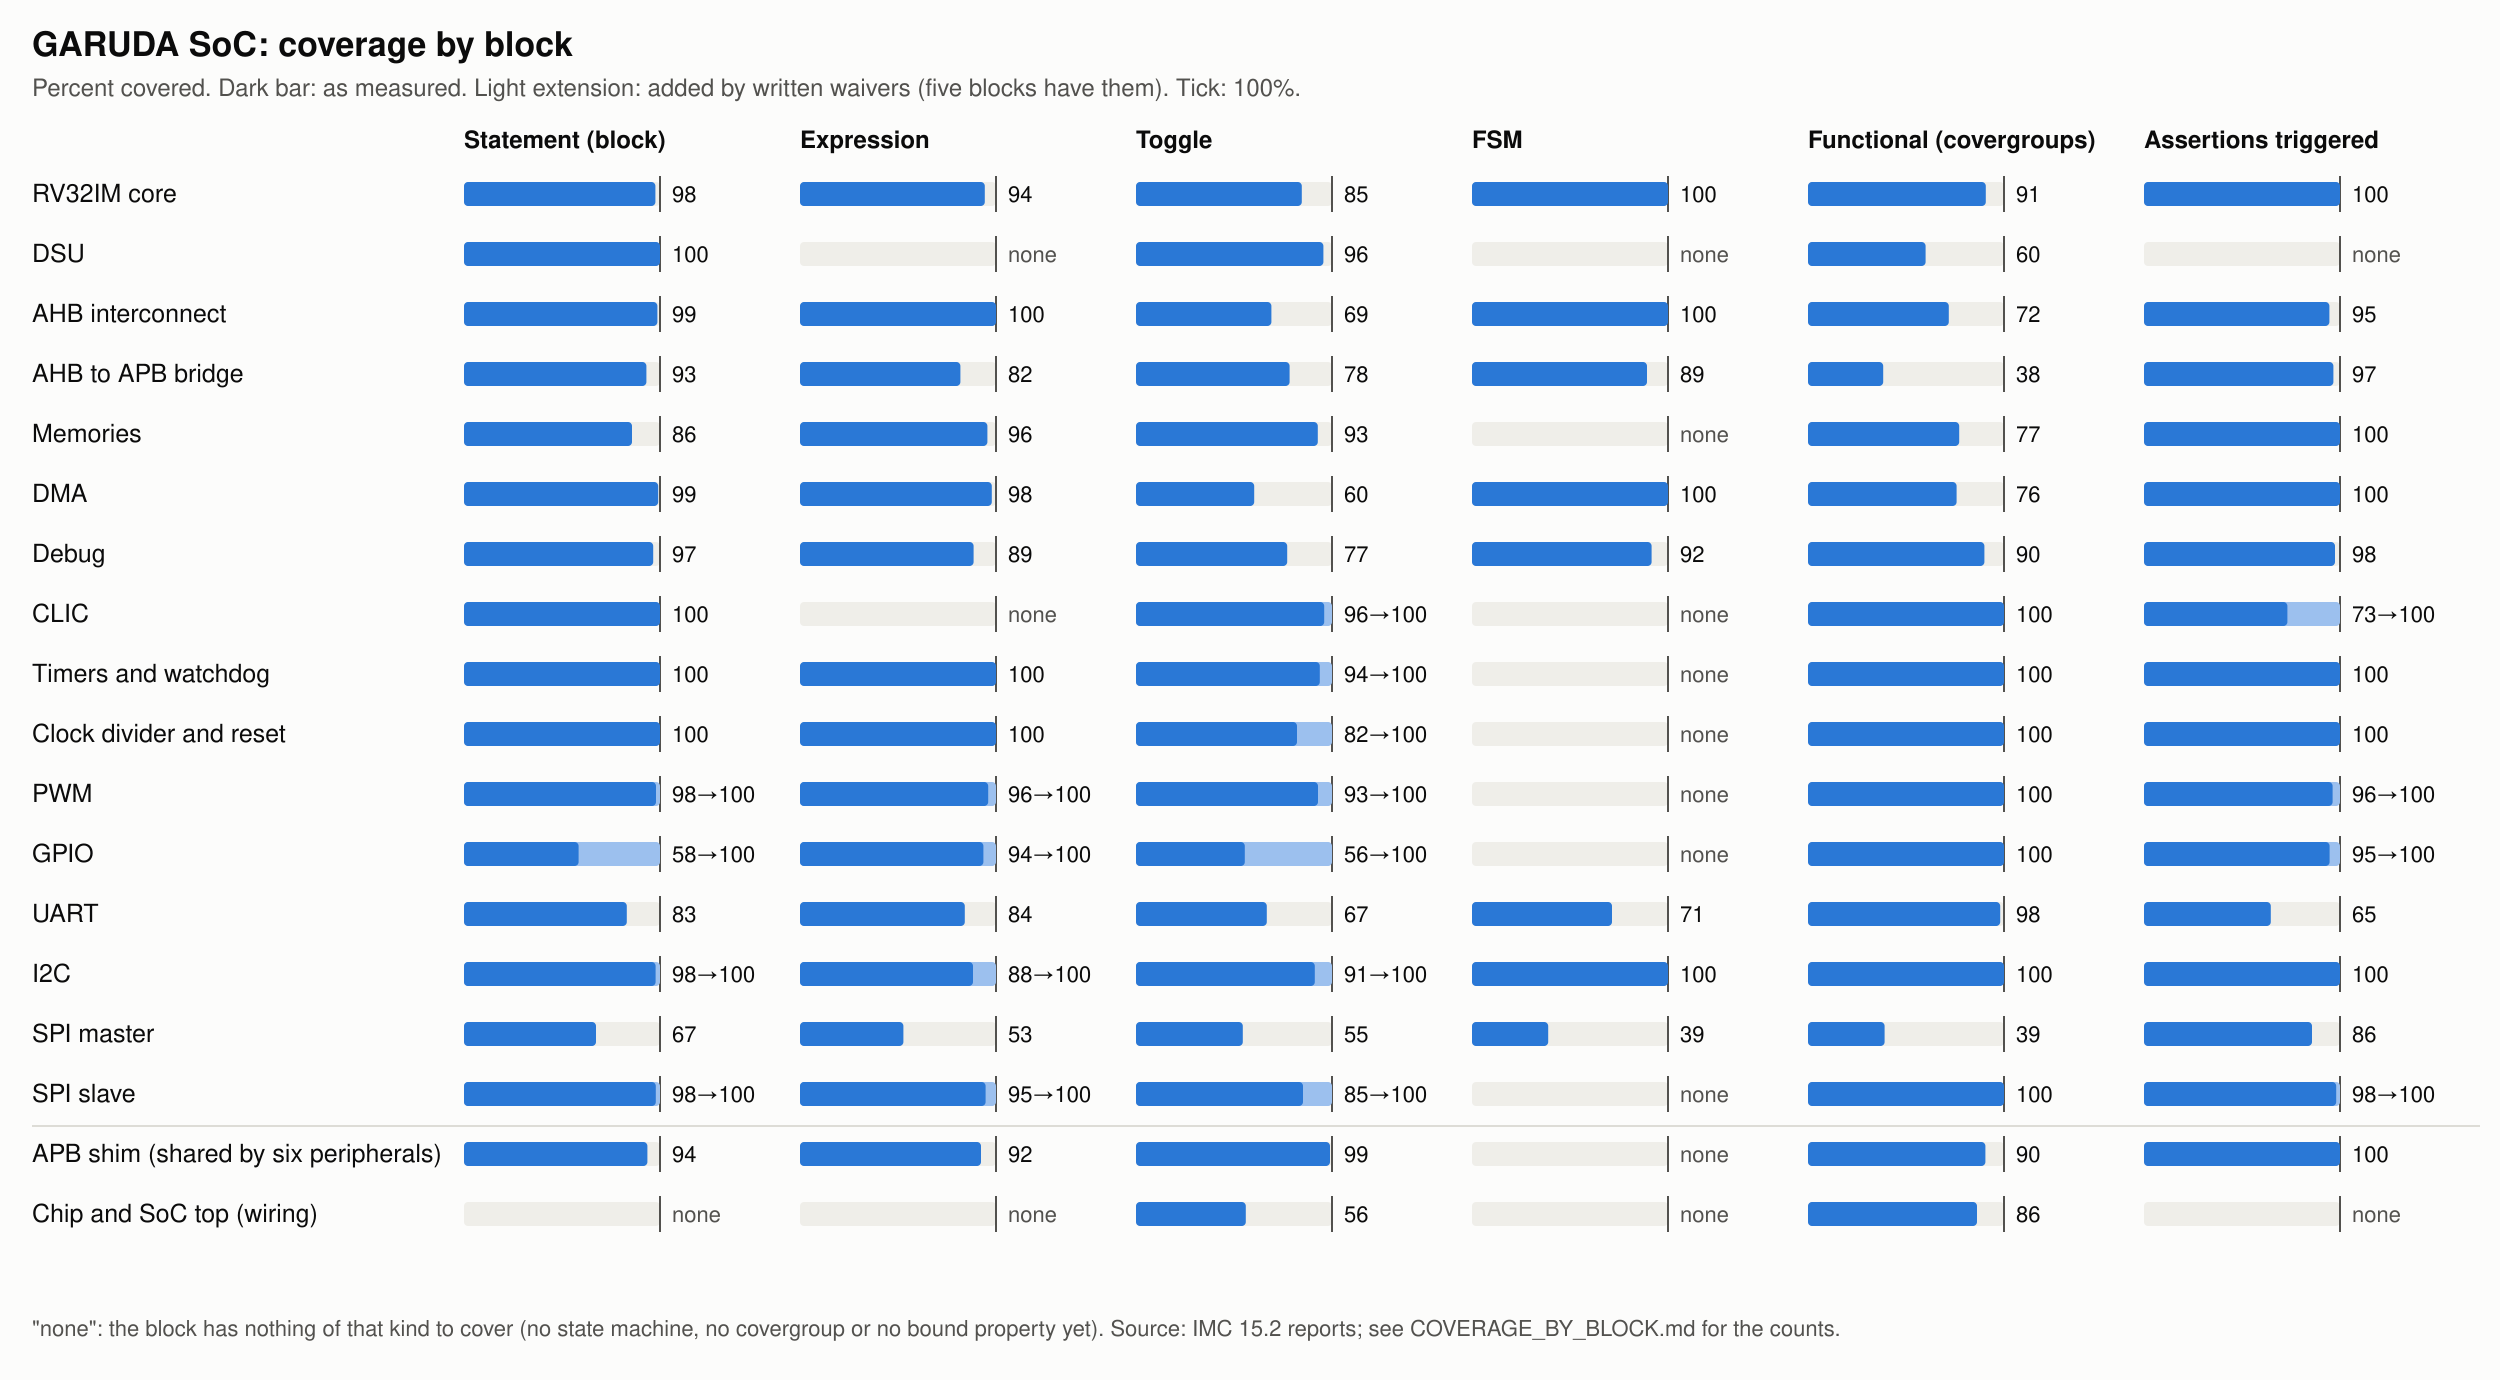
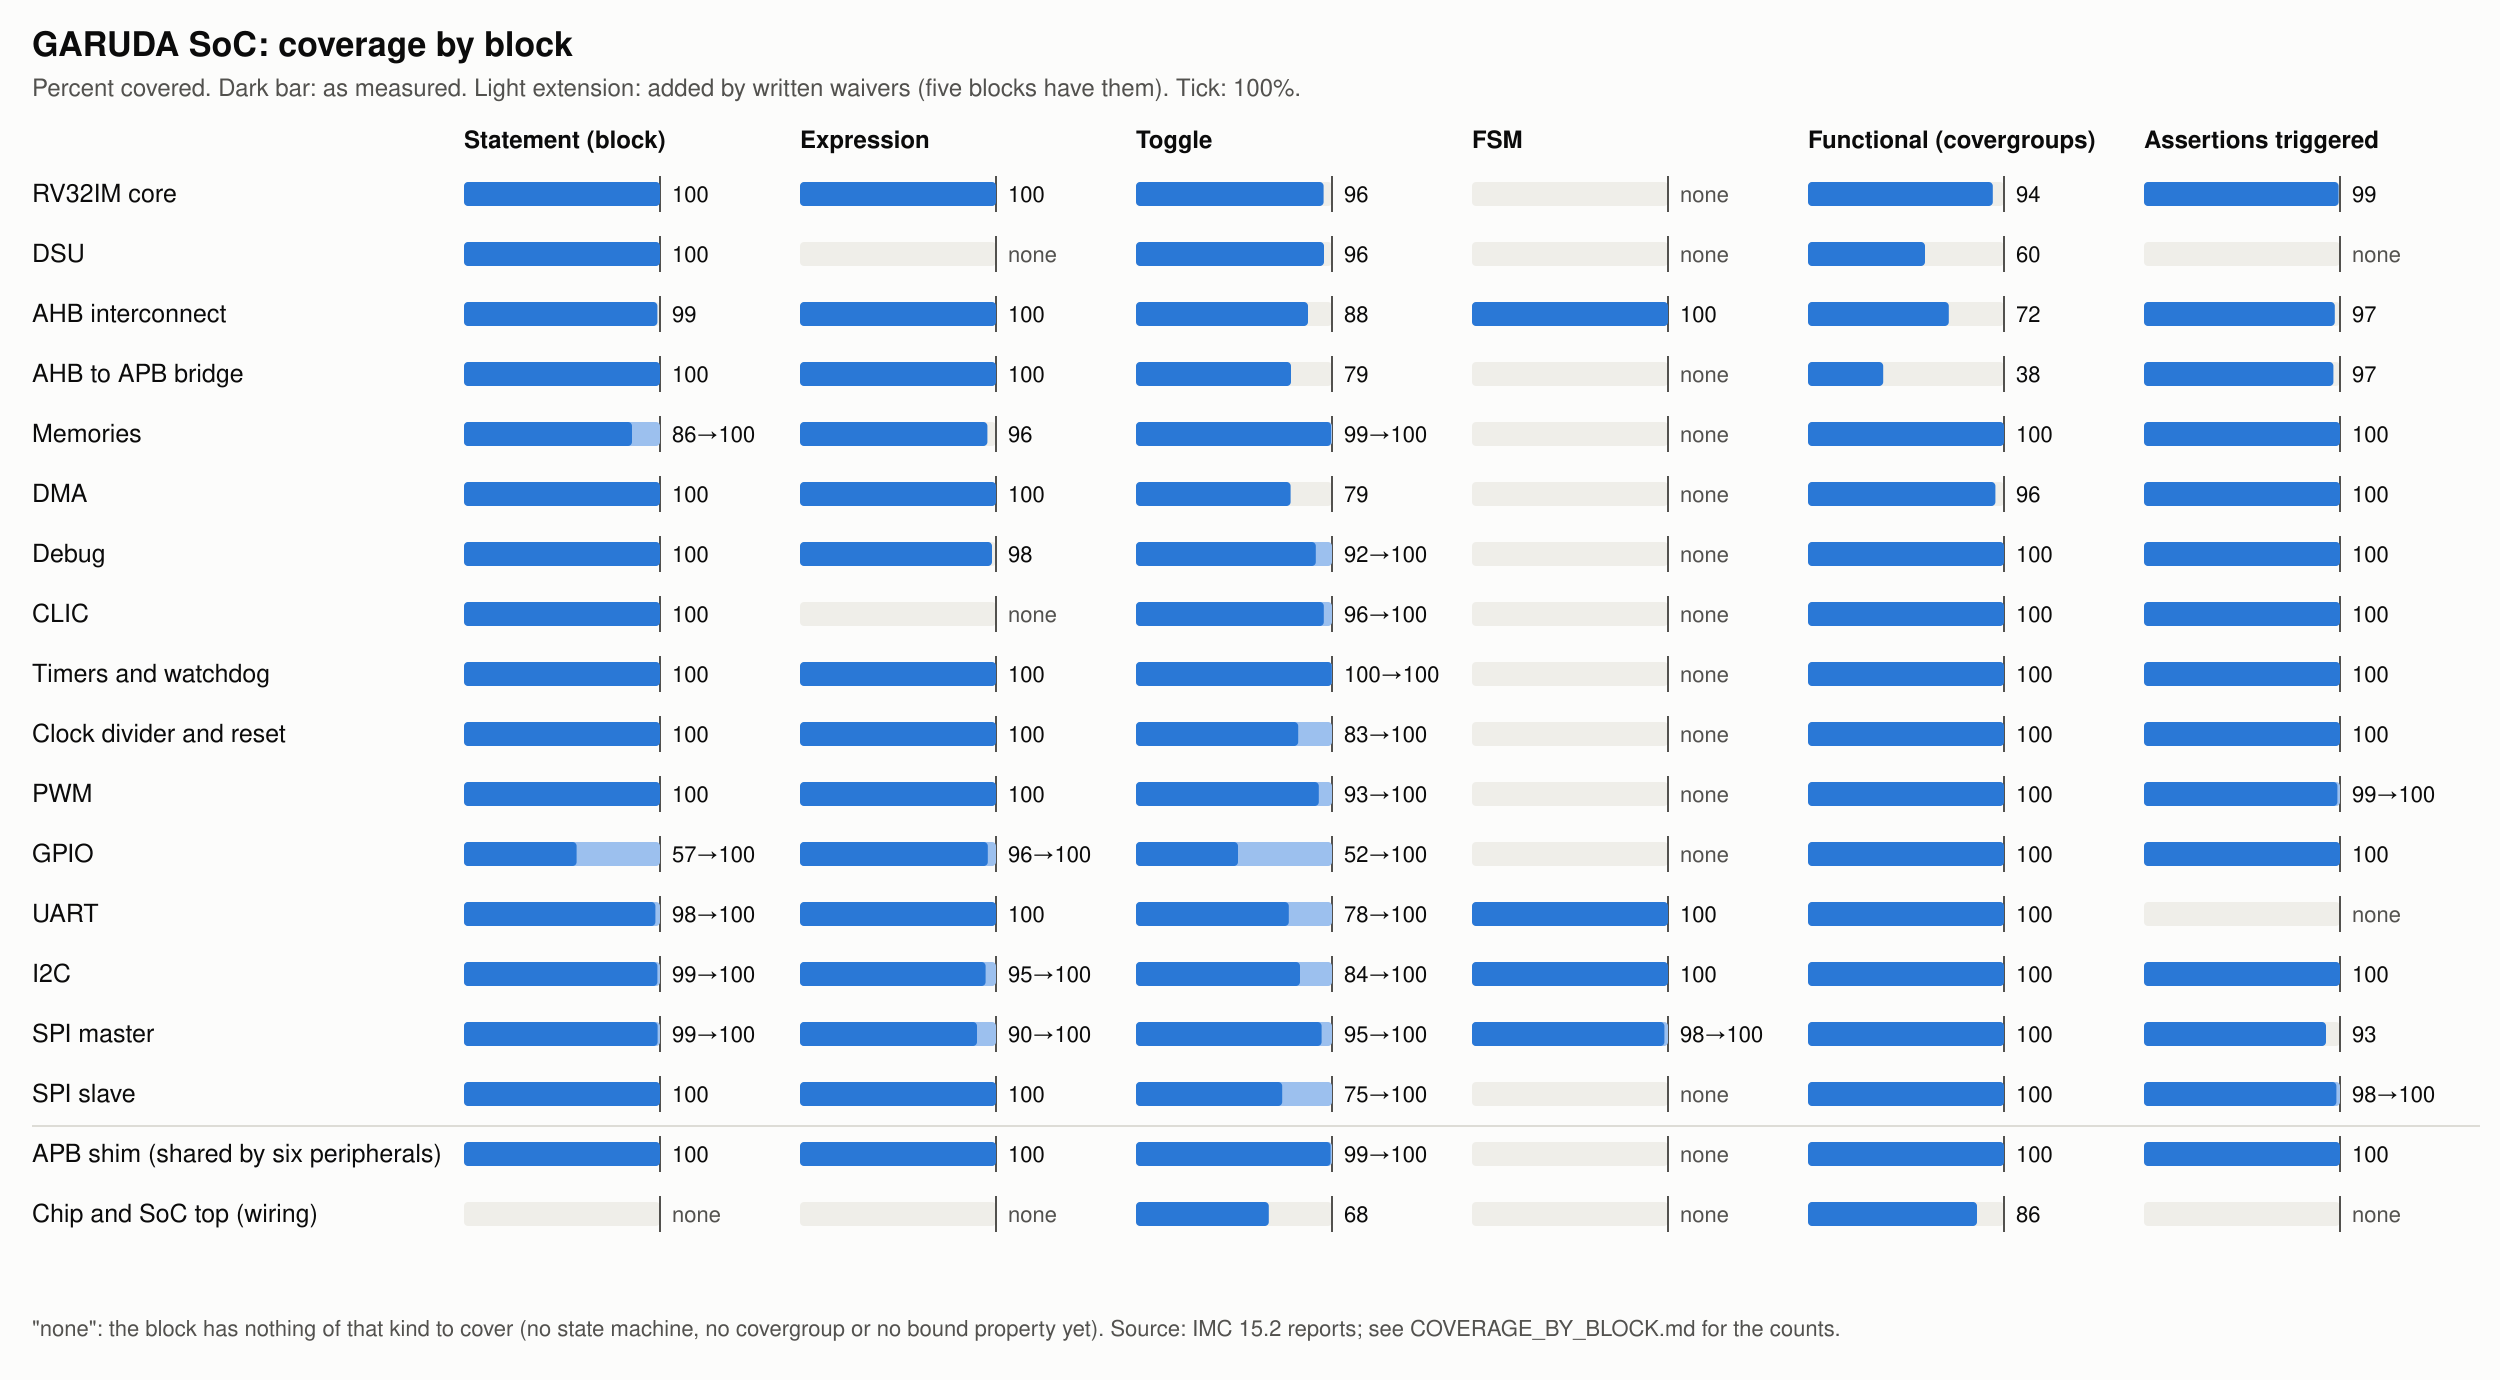
<svg xmlns="http://www.w3.org/2000/svg" width="1250" height="690" viewBox="0 0 1250 690" font-family="Helvetica, Arial, sans-serif" role="img" aria-label="GARUDA coverage by block">
  <rect width="1250" height="690" fill="#fcfcfb" />
  <text x="16" y="28" font-size="17" font-weight="bold" fill="#0b0b0b">GARUDA SoC: coverage by block</text>
  <text x="16" y="48" font-size="12" fill="#52514e">Percent covered. Dark bar: as measured. Light extension: added by written waivers (five blocks have them). Tick: 100%.</text>
  <text x="232" y="74" font-size="12" font-weight="bold" fill="#0b0b0b">Statement (block)</text>
  <text x="400" y="74" font-size="12" font-weight="bold" fill="#0b0b0b">Expression</text>
  <text x="568" y="74" font-size="12" font-weight="bold" fill="#0b0b0b">Toggle</text>
  <text x="736" y="74" font-size="12" font-weight="bold" fill="#0b0b0b">FSM</text>
  <text x="904" y="74" font-size="12" font-weight="bold" fill="#0b0b0b">Functional (covergroups)</text>
  <text x="1072" y="74" font-size="12" font-weight="bold" fill="#0b0b0b">Assertions triggered</text>
  <text x="16" y="101" font-size="12.5" fill="#0b0b0b">RV32IM core</text>
  <rect x="232" y="91" width="98" height="12" rx="2" fill="#efeee9" />
  <line x1="330" y1="88" x2="330" y2="106" stroke="#52514e" stroke-width="1" />
-   <rect x="232" y="91" width="95.7" height="12" rx="2" fill="#2a78d6" />
-   <text x="336" y="101" font-size="11" fill="#0b0b0b">98</text>
+   <rect x="232" y="91" width="98.0" height="12" rx="2" fill="#2a78d6" />
+   <text x="336" y="101" font-size="11" fill="#0b0b0b">100</text>
  <rect x="400" y="91" width="98" height="12" rx="2" fill="#efeee9" />
  <line x1="498" y1="88" x2="498" y2="106" stroke="#52514e" stroke-width="1" />
-   <rect x="400" y="91" width="92.4" height="12" rx="2" fill="#2a78d6" />
-   <text x="504" y="101" font-size="11" fill="#0b0b0b">94</text>
+   <rect x="400" y="91" width="98.0" height="12" rx="2" fill="#2a78d6" />
+   <text x="504" y="101" font-size="11" fill="#0b0b0b">100</text>
  <rect x="568" y="91" width="98" height="12" rx="2" fill="#efeee9" />
  <line x1="666" y1="88" x2="666" y2="106" stroke="#52514e" stroke-width="1" />
-   <rect x="568" y="91" width="82.9" height="12" rx="2" fill="#2a78d6" />
-   <text x="672" y="101" font-size="11" fill="#0b0b0b">85</text>
+   <rect x="568" y="91" width="93.8" height="12" rx="2" fill="#2a78d6" />
+   <text x="672" y="101" font-size="11" fill="#0b0b0b">96</text>
  <rect x="736" y="91" width="98" height="12" rx="2" fill="#efeee9" />
  <line x1="834" y1="88" x2="834" y2="106" stroke="#52514e" stroke-width="1" />
-   <rect x="736" y="91" width="98.0" height="12" rx="2" fill="#2a78d6" />
-   <text x="840" y="101" font-size="11" fill="#0b0b0b">100</text>
+   <text x="840" y="101" font-size="11" fill="#52514e">none</text>
  <rect x="904" y="91" width="98" height="12" rx="2" fill="#efeee9" />
  <line x1="1002" y1="88" x2="1002" y2="106" stroke="#52514e" stroke-width="1" />
-   <rect x="904" y="91" width="88.9" height="12" rx="2" fill="#2a78d6" />
-   <text x="1008" y="101" font-size="11" fill="#0b0b0b">91</text>
+   <rect x="904" y="91" width="92.4" height="12" rx="2" fill="#2a78d6" />
+   <text x="1008" y="101" font-size="11" fill="#0b0b0b">94</text>
  <rect x="1072" y="91" width="98" height="12" rx="2" fill="#efeee9" />
  <line x1="1170" y1="88" x2="1170" y2="106" stroke="#52514e" stroke-width="1" />
-   <rect x="1072" y="91" width="98.0" height="12" rx="2" fill="#2a78d6" />
-   <text x="1176" y="101" font-size="11" fill="#0b0b0b">100</text>
+   <rect x="1072" y="91" width="97.3" height="12" rx="2" fill="#2a78d6" />
+   <text x="1176" y="101" font-size="11" fill="#0b0b0b">99</text>
  <text x="16" y="131" font-size="12.5" fill="#0b0b0b">DSU</text>
  <rect x="232" y="121" width="98" height="12" rx="2" fill="#efeee9" />
  <line x1="330" y1="118" x2="330" y2="136" stroke="#52514e" stroke-width="1" />
  <rect x="232" y="121" width="98.0" height="12" rx="2" fill="#2a78d6" />
  <text x="336" y="131" font-size="11" fill="#0b0b0b">100</text>
  <rect x="400" y="121" width="98" height="12" rx="2" fill="#efeee9" />
  <line x1="498" y1="118" x2="498" y2="136" stroke="#52514e" stroke-width="1" />
  <text x="504" y="131" font-size="11" fill="#52514e">none</text>
  <rect x="568" y="121" width="98" height="12" rx="2" fill="#efeee9" />
  <line x1="666" y1="118" x2="666" y2="136" stroke="#52514e" stroke-width="1" />
-   <rect x="568" y="121" width="93.7" height="12" rx="2" fill="#2a78d6" />
+   <rect x="568" y="121" width="94.0" height="12" rx="2" fill="#2a78d6" />
  <text x="672" y="131" font-size="11" fill="#0b0b0b">96</text>
  <rect x="736" y="121" width="98" height="12" rx="2" fill="#efeee9" />
  <line x1="834" y1="118" x2="834" y2="136" stroke="#52514e" stroke-width="1" />
  <text x="840" y="131" font-size="11" fill="#52514e">none</text>
  <rect x="904" y="121" width="98" height="12" rx="2" fill="#efeee9" />
  <line x1="1002" y1="118" x2="1002" y2="136" stroke="#52514e" stroke-width="1" />
-   <rect x="904" y="121" width="58.8" height="12" rx="2" fill="#2a78d6" />
+   <rect x="904" y="121" width="58.5" height="12" rx="2" fill="#2a78d6" />
  <text x="1008" y="131" font-size="11" fill="#0b0b0b">60</text>
  <rect x="1072" y="121" width="98" height="12" rx="2" fill="#efeee9" />
  <line x1="1170" y1="118" x2="1170" y2="136" stroke="#52514e" stroke-width="1" />
  <text x="1176" y="131" font-size="11" fill="#52514e">none</text>
  <text x="16" y="161" font-size="12.5" fill="#0b0b0b">AHB interconnect</text>
  <rect x="232" y="151" width="98" height="12" rx="2" fill="#efeee9" />
  <line x1="330" y1="148" x2="330" y2="166" stroke="#52514e" stroke-width="1" />
  <rect x="232" y="151" width="96.7" height="12" rx="2" fill="#2a78d6" />
  <text x="336" y="161" font-size="11" fill="#0b0b0b">99</text>
  <rect x="400" y="151" width="98" height="12" rx="2" fill="#efeee9" />
  <line x1="498" y1="148" x2="498" y2="166" stroke="#52514e" stroke-width="1" />
  <rect x="400" y="151" width="98.0" height="12" rx="2" fill="#2a78d6" />
  <text x="504" y="161" font-size="11" fill="#0b0b0b">100</text>
  <rect x="568" y="151" width="98" height="12" rx="2" fill="#efeee9" />
  <line x1="666" y1="148" x2="666" y2="166" stroke="#52514e" stroke-width="1" />
-   <rect x="568" y="151" width="67.7" height="12" rx="2" fill="#2a78d6" />
-   <text x="672" y="161" font-size="11" fill="#0b0b0b">69</text>
+   <rect x="568" y="151" width="86.0" height="12" rx="2" fill="#2a78d6" />
+   <text x="672" y="161" font-size="11" fill="#0b0b0b">88</text>
  <rect x="736" y="151" width="98" height="12" rx="2" fill="#efeee9" />
  <line x1="834" y1="148" x2="834" y2="166" stroke="#52514e" stroke-width="1" />
  <rect x="736" y="151" width="98.0" height="12" rx="2" fill="#2a78d6" />
  <text x="840" y="161" font-size="11" fill="#0b0b0b">100</text>
  <rect x="904" y="151" width="98" height="12" rx="2" fill="#efeee9" />
  <line x1="1002" y1="148" x2="1002" y2="166" stroke="#52514e" stroke-width="1" />
  <rect x="904" y="151" width="70.4" height="12" rx="2" fill="#2a78d6" />
  <text x="1008" y="161" font-size="11" fill="#0b0b0b">72</text>
  <rect x="1072" y="151" width="98" height="12" rx="2" fill="#efeee9" />
  <line x1="1170" y1="148" x2="1170" y2="166" stroke="#52514e" stroke-width="1" />
-   <rect x="1072" y="151" width="92.7" height="12" rx="2" fill="#2a78d6" />
-   <text x="1176" y="161" font-size="11" fill="#0b0b0b">95</text>
+   <rect x="1072" y="151" width="95.4" height="12" rx="2" fill="#2a78d6" />
+   <text x="1176" y="161" font-size="11" fill="#0b0b0b">97</text>
  <text x="16" y="191" font-size="12.5" fill="#0b0b0b">AHB to APB bridge</text>
  <rect x="232" y="181" width="98" height="12" rx="2" fill="#efeee9" />
  <line x1="330" y1="178" x2="330" y2="196" stroke="#52514e" stroke-width="1" />
-   <rect x="232" y="181" width="91.2" height="12" rx="2" fill="#2a78d6" />
-   <text x="336" y="191" font-size="11" fill="#0b0b0b">93</text>
+   <rect x="232" y="181" width="98.0" height="12" rx="2" fill="#2a78d6" />
+   <text x="336" y="191" font-size="11" fill="#0b0b0b">100</text>
  <rect x="400" y="181" width="98" height="12" rx="2" fill="#efeee9" />
  <line x1="498" y1="178" x2="498" y2="196" stroke="#52514e" stroke-width="1" />
-   <rect x="400" y="181" width="80.2" height="12" rx="2" fill="#2a78d6" />
-   <text x="504" y="191" font-size="11" fill="#0b0b0b">82</text>
+   <rect x="400" y="181" width="98.0" height="12" rx="2" fill="#2a78d6" />
+   <text x="504" y="191" font-size="11" fill="#0b0b0b">100</text>
  <rect x="568" y="181" width="98" height="12" rx="2" fill="#efeee9" />
  <line x1="666" y1="178" x2="666" y2="196" stroke="#52514e" stroke-width="1" />
-   <rect x="568" y="181" width="76.8" height="12" rx="2" fill="#2a78d6" />
-   <text x="672" y="191" font-size="11" fill="#0b0b0b">78</text>
+   <rect x="568" y="181" width="77.5" height="12" rx="2" fill="#2a78d6" />
+   <text x="672" y="191" font-size="11" fill="#0b0b0b">79</text>
  <rect x="736" y="181" width="98" height="12" rx="2" fill="#efeee9" />
  <line x1="834" y1="178" x2="834" y2="196" stroke="#52514e" stroke-width="1" />
-   <rect x="736" y="181" width="87.5" height="12" rx="2" fill="#2a78d6" />
-   <text x="840" y="191" font-size="11" fill="#0b0b0b">89</text>
+   <text x="840" y="191" font-size="11" fill="#52514e">none</text>
  <rect x="904" y="181" width="98" height="12" rx="2" fill="#efeee9" />
  <line x1="1002" y1="178" x2="1002" y2="196" stroke="#52514e" stroke-width="1" />
  <rect x="904" y="181" width="37.6" height="12" rx="2" fill="#2a78d6" />
  <text x="1008" y="191" font-size="11" fill="#0b0b0b">38</text>
  <rect x="1072" y="181" width="98" height="12" rx="2" fill="#efeee9" />
  <line x1="1170" y1="178" x2="1170" y2="196" stroke="#52514e" stroke-width="1" />
  <rect x="1072" y="181" width="94.7" height="12" rx="2" fill="#2a78d6" />
  <text x="1176" y="191" font-size="11" fill="#0b0b0b">97</text>
  <text x="16" y="221" font-size="12.5" fill="#0b0b0b">Memories</text>
  <rect x="232" y="211" width="98" height="12" rx="2" fill="#efeee9" />
  <line x1="330" y1="208" x2="330" y2="226" stroke="#52514e" stroke-width="1" />
+   <rect x="232" y="211" width="98.0" height="12" rx="2" fill="#9cc0ee" />
  <rect x="232" y="211" width="84.0" height="12" rx="2" fill="#2a78d6" />
-   <text x="336" y="221" font-size="11" fill="#0b0b0b">86</text>
+   <text x="336" y="221" font-size="11" fill="#0b0b0b">86→100</text>
  <rect x="400" y="211" width="98" height="12" rx="2" fill="#efeee9" />
  <line x1="498" y1="208" x2="498" y2="226" stroke="#52514e" stroke-width="1" />
  <rect x="400" y="211" width="93.7" height="12" rx="2" fill="#2a78d6" />
  <text x="504" y="221" font-size="11" fill="#0b0b0b">96</text>
  <rect x="568" y="211" width="98" height="12" rx="2" fill="#efeee9" />
  <line x1="666" y1="208" x2="666" y2="226" stroke="#52514e" stroke-width="1" />
-   <rect x="568" y="211" width="90.9" height="12" rx="2" fill="#2a78d6" />
-   <text x="672" y="221" font-size="11" fill="#0b0b0b">93</text>
+   <rect x="568" y="211" width="98.0" height="12" rx="2" fill="#9cc0ee" />
+   <rect x="568" y="211" width="97.5" height="12" rx="2" fill="#2a78d6" />
+   <text x="672" y="221" font-size="11" fill="#0b0b0b">99→100</text>
  <rect x="736" y="211" width="98" height="12" rx="2" fill="#efeee9" />
  <line x1="834" y1="208" x2="834" y2="226" stroke="#52514e" stroke-width="1" />
  <text x="840" y="221" font-size="11" fill="#52514e">none</text>
  <rect x="904" y="211" width="98" height="12" rx="2" fill="#efeee9" />
  <line x1="1002" y1="208" x2="1002" y2="226" stroke="#52514e" stroke-width="1" />
-   <rect x="904" y="211" width="75.6" height="12" rx="2" fill="#2a78d6" />
-   <text x="1008" y="221" font-size="11" fill="#0b0b0b">77</text>
+   <rect x="904" y="211" width="98.0" height="12" rx="2" fill="#2a78d6" />
+   <text x="1008" y="221" font-size="11" fill="#0b0b0b">100</text>
  <rect x="1072" y="211" width="98" height="12" rx="2" fill="#efeee9" />
  <line x1="1170" y1="208" x2="1170" y2="226" stroke="#52514e" stroke-width="1" />
  <rect x="1072" y="211" width="98.0" height="12" rx="2" fill="#2a78d6" />
  <text x="1176" y="221" font-size="11" fill="#0b0b0b">100</text>
  <text x="16" y="251" font-size="12.5" fill="#0b0b0b">DMA</text>
  <rect x="232" y="241" width="98" height="12" rx="2" fill="#efeee9" />
  <line x1="330" y1="238" x2="330" y2="256" stroke="#52514e" stroke-width="1" />
-   <rect x="232" y="241" width="97.1" height="12" rx="2" fill="#2a78d6" />
-   <text x="336" y="251" font-size="11" fill="#0b0b0b">99</text>
+   <rect x="232" y="241" width="98.0" height="12" rx="2" fill="#2a78d6" />
+   <text x="336" y="251" font-size="11" fill="#0b0b0b">100</text>
  <rect x="400" y="241" width="98" height="12" rx="2" fill="#efeee9" />
  <line x1="498" y1="238" x2="498" y2="256" stroke="#52514e" stroke-width="1" />
-   <rect x="400" y="241" width="95.9" height="12" rx="2" fill="#2a78d6" />
-   <text x="504" y="251" font-size="11" fill="#0b0b0b">98</text>
+   <rect x="400" y="241" width="98.0" height="12" rx="2" fill="#2a78d6" />
+   <text x="504" y="251" font-size="11" fill="#0b0b0b">100</text>
  <rect x="568" y="241" width="98" height="12" rx="2" fill="#efeee9" />
  <line x1="666" y1="238" x2="666" y2="256" stroke="#52514e" stroke-width="1" />
-   <rect x="568" y="241" width="59.1" height="12" rx="2" fill="#2a78d6" />
-   <text x="672" y="251" font-size="11" fill="#0b0b0b">60</text>
+   <rect x="568" y="241" width="77.3" height="12" rx="2" fill="#2a78d6" />
+   <text x="672" y="251" font-size="11" fill="#0b0b0b">79</text>
  <rect x="736" y="241" width="98" height="12" rx="2" fill="#efeee9" />
  <line x1="834" y1="238" x2="834" y2="256" stroke="#52514e" stroke-width="1" />
-   <rect x="736" y="241" width="98.0" height="12" rx="2" fill="#2a78d6" />
-   <text x="840" y="251" font-size="11" fill="#0b0b0b">100</text>
+   <text x="840" y="251" font-size="11" fill="#52514e">none</text>
  <rect x="904" y="241" width="98" height="12" rx="2" fill="#efeee9" />
  <line x1="1002" y1="238" x2="1002" y2="256" stroke="#52514e" stroke-width="1" />
-   <rect x="904" y="241" width="74.3" height="12" rx="2" fill="#2a78d6" />
-   <text x="1008" y="251" font-size="11" fill="#0b0b0b">76</text>
+   <rect x="904" y="241" width="93.7" height="12" rx="2" fill="#2a78d6" />
+   <text x="1008" y="251" font-size="11" fill="#0b0b0b">96</text>
  <rect x="1072" y="241" width="98" height="12" rx="2" fill="#efeee9" />
  <line x1="1170" y1="238" x2="1170" y2="256" stroke="#52514e" stroke-width="1" />
  <rect x="1072" y="241" width="98.0" height="12" rx="2" fill="#2a78d6" />
  <text x="1176" y="251" font-size="11" fill="#0b0b0b">100</text>
  <text x="16" y="281" font-size="12.5" fill="#0b0b0b">Debug</text>
  <rect x="232" y="271" width="98" height="12" rx="2" fill="#efeee9" />
  <line x1="330" y1="268" x2="330" y2="286" stroke="#52514e" stroke-width="1" />
-   <rect x="232" y="271" width="94.6" height="12" rx="2" fill="#2a78d6" />
-   <text x="336" y="281" font-size="11" fill="#0b0b0b">97</text>
+   <rect x="232" y="271" width="98.0" height="12" rx="2" fill="#2a78d6" />
+   <text x="336" y="281" font-size="11" fill="#0b0b0b">100</text>
  <rect x="400" y="271" width="98" height="12" rx="2" fill="#efeee9" />
  <line x1="498" y1="268" x2="498" y2="286" stroke="#52514e" stroke-width="1" />
-   <rect x="400" y="271" width="86.8" height="12" rx="2" fill="#2a78d6" />
-   <text x="504" y="281" font-size="11" fill="#0b0b0b">89</text>
+   <rect x="400" y="271" width="96.0" height="12" rx="2" fill="#2a78d6" />
+   <text x="504" y="281" font-size="11" fill="#0b0b0b">98</text>
  <rect x="568" y="271" width="98" height="12" rx="2" fill="#efeee9" />
  <line x1="666" y1="268" x2="666" y2="286" stroke="#52514e" stroke-width="1" />
-   <rect x="568" y="271" width="75.6" height="12" rx="2" fill="#2a78d6" />
-   <text x="672" y="281" font-size="11" fill="#0b0b0b">77</text>
+   <rect x="568" y="271" width="98.0" height="12" rx="2" fill="#9cc0ee" />
+   <rect x="568" y="271" width="89.9" height="12" rx="2" fill="#2a78d6" />
+   <text x="672" y="281" font-size="11" fill="#0b0b0b">92→100</text>
  <rect x="736" y="271" width="98" height="12" rx="2" fill="#efeee9" />
  <line x1="834" y1="268" x2="834" y2="286" stroke="#52514e" stroke-width="1" />
-   <rect x="736" y="271" width="89.8" height="12" rx="2" fill="#2a78d6" />
-   <text x="840" y="281" font-size="11" fill="#0b0b0b">92</text>
+   <text x="840" y="281" font-size="11" fill="#52514e">none</text>
  <rect x="904" y="271" width="98" height="12" rx="2" fill="#efeee9" />
  <line x1="1002" y1="268" x2="1002" y2="286" stroke="#52514e" stroke-width="1" />
-   <rect x="904" y="271" width="88.2" height="12" rx="2" fill="#2a78d6" />
-   <text x="1008" y="281" font-size="11" fill="#0b0b0b">90</text>
+   <rect x="904" y="271" width="98.0" height="12" rx="2" fill="#2a78d6" />
+   <text x="1008" y="281" font-size="11" fill="#0b0b0b">100</text>
  <rect x="1072" y="271" width="98" height="12" rx="2" fill="#efeee9" />
  <line x1="1170" y1="268" x2="1170" y2="286" stroke="#52514e" stroke-width="1" />
-   <rect x="1072" y="271" width="95.5" height="12" rx="2" fill="#2a78d6" />
-   <text x="1176" y="281" font-size="11" fill="#0b0b0b">98</text>
+   <rect x="1072" y="271" width="98.0" height="12" rx="2" fill="#2a78d6" />
+   <text x="1176" y="281" font-size="11" fill="#0b0b0b">100</text>
  <text x="16" y="311" font-size="12.5" fill="#0b0b0b">CLIC</text>
  <rect x="232" y="301" width="98" height="12" rx="2" fill="#efeee9" />
  <line x1="330" y1="298" x2="330" y2="316" stroke="#52514e" stroke-width="1" />
  <rect x="232" y="301" width="98.0" height="12" rx="2" fill="#2a78d6" />
  <text x="336" y="311" font-size="11" fill="#0b0b0b">100</text>
  <rect x="400" y="301" width="98" height="12" rx="2" fill="#efeee9" />
  <line x1="498" y1="298" x2="498" y2="316" stroke="#52514e" stroke-width="1" />
  <text x="504" y="311" font-size="11" fill="#52514e">none</text>
  <rect x="568" y="301" width="98" height="12" rx="2" fill="#efeee9" />
  <line x1="666" y1="298" x2="666" y2="316" stroke="#52514e" stroke-width="1" />
  <rect x="568" y="301" width="98.0" height="12" rx="2" fill="#9cc0ee" />
-   <rect x="568" y="301" width="94.1" height="12" rx="2" fill="#2a78d6" />
+   <rect x="568" y="301" width="93.9" height="12" rx="2" fill="#2a78d6" />
  <text x="672" y="311" font-size="11" fill="#0b0b0b">96→100</text>
  <rect x="736" y="301" width="98" height="12" rx="2" fill="#efeee9" />
  <line x1="834" y1="298" x2="834" y2="316" stroke="#52514e" stroke-width="1" />
  <text x="840" y="311" font-size="11" fill="#52514e">none</text>
  <rect x="904" y="301" width="98" height="12" rx="2" fill="#efeee9" />
  <line x1="1002" y1="298" x2="1002" y2="316" stroke="#52514e" stroke-width="1" />
  <rect x="904" y="301" width="98.0" height="12" rx="2" fill="#2a78d6" />
  <text x="1008" y="311" font-size="11" fill="#0b0b0b">100</text>
  <rect x="1072" y="301" width="98" height="12" rx="2" fill="#efeee9" />
  <line x1="1170" y1="298" x2="1170" y2="316" stroke="#52514e" stroke-width="1" />
-   <rect x="1072" y="301" width="98.0" height="12" rx="2" fill="#9cc0ee" />
-   <rect x="1072" y="301" width="71.7" height="12" rx="2" fill="#2a78d6" />
-   <text x="1176" y="311" font-size="11" fill="#0b0b0b">73→100</text>
+   <rect x="1072" y="301" width="98.0" height="12" rx="2" fill="#2a78d6" />
+   <text x="1176" y="311" font-size="11" fill="#0b0b0b">100</text>
  <text x="16" y="341" font-size="12.5" fill="#0b0b0b">Timers and watchdog</text>
  <rect x="232" y="331" width="98" height="12" rx="2" fill="#efeee9" />
  <line x1="330" y1="328" x2="330" y2="346" stroke="#52514e" stroke-width="1" />
  <rect x="232" y="331" width="98.0" height="12" rx="2" fill="#2a78d6" />
  <text x="336" y="341" font-size="11" fill="#0b0b0b">100</text>
  <rect x="400" y="331" width="98" height="12" rx="2" fill="#efeee9" />
  <line x1="498" y1="328" x2="498" y2="346" stroke="#52514e" stroke-width="1" />
  <rect x="400" y="331" width="98.0" height="12" rx="2" fill="#2a78d6" />
  <text x="504" y="341" font-size="11" fill="#0b0b0b">100</text>
  <rect x="568" y="331" width="98" height="12" rx="2" fill="#efeee9" />
  <line x1="666" y1="328" x2="666" y2="346" stroke="#52514e" stroke-width="1" />
  <rect x="568" y="331" width="98.0" height="12" rx="2" fill="#9cc0ee" />
-   <rect x="568" y="331" width="91.9" height="12" rx="2" fill="#2a78d6" />
-   <text x="672" y="341" font-size="11" fill="#0b0b0b">94→100</text>
+   <rect x="568" y="331" width="97.9" height="12" rx="2" fill="#2a78d6" />
+   <text x="672" y="341" font-size="11" fill="#0b0b0b">100→100</text>
  <rect x="736" y="331" width="98" height="12" rx="2" fill="#efeee9" />
  <line x1="834" y1="328" x2="834" y2="346" stroke="#52514e" stroke-width="1" />
  <text x="840" y="341" font-size="11" fill="#52514e">none</text>
  <rect x="904" y="331" width="98" height="12" rx="2" fill="#efeee9" />
  <line x1="1002" y1="328" x2="1002" y2="346" stroke="#52514e" stroke-width="1" />
  <rect x="904" y="331" width="98.0" height="12" rx="2" fill="#2a78d6" />
  <text x="1008" y="341" font-size="11" fill="#0b0b0b">100</text>
  <rect x="1072" y="331" width="98" height="12" rx="2" fill="#efeee9" />
  <line x1="1170" y1="328" x2="1170" y2="346" stroke="#52514e" stroke-width="1" />
  <rect x="1072" y="331" width="98.0" height="12" rx="2" fill="#2a78d6" />
  <text x="1176" y="341" font-size="11" fill="#0b0b0b">100</text>
  <text x="16" y="371" font-size="12.5" fill="#0b0b0b">Clock divider and reset</text>
  <rect x="232" y="361" width="98" height="12" rx="2" fill="#efeee9" />
  <line x1="330" y1="358" x2="330" y2="376" stroke="#52514e" stroke-width="1" />
  <rect x="232" y="361" width="98.0" height="12" rx="2" fill="#2a78d6" />
  <text x="336" y="371" font-size="11" fill="#0b0b0b">100</text>
  <rect x="400" y="361" width="98" height="12" rx="2" fill="#efeee9" />
  <line x1="498" y1="358" x2="498" y2="376" stroke="#52514e" stroke-width="1" />
  <rect x="400" y="361" width="98.0" height="12" rx="2" fill="#2a78d6" />
  <text x="504" y="371" font-size="11" fill="#0b0b0b">100</text>
  <rect x="568" y="361" width="98" height="12" rx="2" fill="#efeee9" />
  <line x1="666" y1="358" x2="666" y2="376" stroke="#52514e" stroke-width="1" />
  <rect x="568" y="361" width="98.0" height="12" rx="2" fill="#9cc0ee" />
-   <rect x="568" y="361" width="80.5" height="12" rx="2" fill="#2a78d6" />
-   <text x="672" y="371" font-size="11" fill="#0b0b0b">82→100</text>
+   <rect x="568" y="361" width="81.1" height="12" rx="2" fill="#2a78d6" />
+   <text x="672" y="371" font-size="11" fill="#0b0b0b">83→100</text>
  <rect x="736" y="361" width="98" height="12" rx="2" fill="#efeee9" />
  <line x1="834" y1="358" x2="834" y2="376" stroke="#52514e" stroke-width="1" />
  <text x="840" y="371" font-size="11" fill="#52514e">none</text>
  <rect x="904" y="361" width="98" height="12" rx="2" fill="#efeee9" />
  <line x1="1002" y1="358" x2="1002" y2="376" stroke="#52514e" stroke-width="1" />
  <rect x="904" y="361" width="98.0" height="12" rx="2" fill="#2a78d6" />
  <text x="1008" y="371" font-size="11" fill="#0b0b0b">100</text>
  <rect x="1072" y="361" width="98" height="12" rx="2" fill="#efeee9" />
  <line x1="1170" y1="358" x2="1170" y2="376" stroke="#52514e" stroke-width="1" />
  <rect x="1072" y="361" width="98.0" height="12" rx="2" fill="#2a78d6" />
  <text x="1176" y="371" font-size="11" fill="#0b0b0b">100</text>
  <text x="16" y="401" font-size="12.5" fill="#0b0b0b">PWM</text>
  <rect x="232" y="391" width="98" height="12" rx="2" fill="#efeee9" />
  <line x1="330" y1="388" x2="330" y2="406" stroke="#52514e" stroke-width="1" />
-   <rect x="232" y="391" width="98.0" height="12" rx="2" fill="#9cc0ee" />
-   <rect x="232" y="391" width="96.0" height="12" rx="2" fill="#2a78d6" />
-   <text x="336" y="401" font-size="11" fill="#0b0b0b">98→100</text>
+   <rect x="232" y="391" width="98.0" height="12" rx="2" fill="#2a78d6" />
+   <text x="336" y="401" font-size="11" fill="#0b0b0b">100</text>
  <rect x="400" y="391" width="98" height="12" rx="2" fill="#efeee9" />
  <line x1="498" y1="388" x2="498" y2="406" stroke="#52514e" stroke-width="1" />
-   <rect x="400" y="391" width="98.0" height="12" rx="2" fill="#9cc0ee" />
-   <rect x="400" y="391" width="94.1" height="12" rx="2" fill="#2a78d6" />
-   <text x="504" y="401" font-size="11" fill="#0b0b0b">96→100</text>
+   <rect x="400" y="391" width="98.0" height="12" rx="2" fill="#2a78d6" />
+   <text x="504" y="401" font-size="11" fill="#0b0b0b">100</text>
  <rect x="568" y="391" width="98" height="12" rx="2" fill="#efeee9" />
  <line x1="666" y1="388" x2="666" y2="406" stroke="#52514e" stroke-width="1" />
  <rect x="568" y="391" width="98.0" height="12" rx="2" fill="#9cc0ee" />
-   <rect x="568" y="391" width="91.0" height="12" rx="2" fill="#2a78d6" />
+   <rect x="568" y="391" width="91.4" height="12" rx="2" fill="#2a78d6" />
  <text x="672" y="401" font-size="11" fill="#0b0b0b">93→100</text>
  <rect x="736" y="391" width="98" height="12" rx="2" fill="#efeee9" />
  <line x1="834" y1="388" x2="834" y2="406" stroke="#52514e" stroke-width="1" />
  <text x="840" y="401" font-size="11" fill="#52514e">none</text>
  <rect x="904" y="391" width="98" height="12" rx="2" fill="#efeee9" />
  <line x1="1002" y1="388" x2="1002" y2="406" stroke="#52514e" stroke-width="1" />
  <rect x="904" y="391" width="98.0" height="12" rx="2" fill="#2a78d6" />
  <text x="1008" y="401" font-size="11" fill="#0b0b0b">100</text>
  <rect x="1072" y="391" width="98" height="12" rx="2" fill="#efeee9" />
  <line x1="1170" y1="388" x2="1170" y2="406" stroke="#52514e" stroke-width="1" />
  <rect x="1072" y="391" width="98.0" height="12" rx="2" fill="#9cc0ee" />
-   <rect x="1072" y="391" width="94.3" height="12" rx="2" fill="#2a78d6" />
-   <text x="1176" y="401" font-size="11" fill="#0b0b0b">96→100</text>
+   <rect x="1072" y="391" width="96.7" height="12" rx="2" fill="#2a78d6" />
+   <text x="1176" y="401" font-size="11" fill="#0b0b0b">99→100</text>
  <text x="16" y="431" font-size="12.5" fill="#0b0b0b">GPIO</text>
  <rect x="232" y="421" width="98" height="12" rx="2" fill="#efeee9" />
  <line x1="330" y1="418" x2="330" y2="436" stroke="#52514e" stroke-width="1" />
  <rect x="232" y="421" width="98.0" height="12" rx="2" fill="#9cc0ee" />
-   <rect x="232" y="421" width="57.3" height="12" rx="2" fill="#2a78d6" />
-   <text x="336" y="431" font-size="11" fill="#0b0b0b">58→100</text>
+   <rect x="232" y="421" width="56.3" height="12" rx="2" fill="#2a78d6" />
+   <text x="336" y="431" font-size="11" fill="#0b0b0b">57→100</text>
  <rect x="400" y="421" width="98" height="12" rx="2" fill="#efeee9" />
  <line x1="498" y1="418" x2="498" y2="436" stroke="#52514e" stroke-width="1" />
  <rect x="400" y="421" width="98.0" height="12" rx="2" fill="#9cc0ee" />
-   <rect x="400" y="421" width="91.7" height="12" rx="2" fill="#2a78d6" />
-   <text x="504" y="431" font-size="11" fill="#0b0b0b">94→100</text>
+   <rect x="400" y="421" width="93.9" height="12" rx="2" fill="#2a78d6" />
+   <text x="504" y="431" font-size="11" fill="#0b0b0b">96→100</text>
  <rect x="568" y="421" width="98" height="12" rx="2" fill="#efeee9" />
  <line x1="666" y1="418" x2="666" y2="436" stroke="#52514e" stroke-width="1" />
  <rect x="568" y="421" width="98.0" height="12" rx="2" fill="#9cc0ee" />
-   <rect x="568" y="421" width="54.4" height="12" rx="2" fill="#2a78d6" />
-   <text x="672" y="431" font-size="11" fill="#0b0b0b">56→100</text>
+   <rect x="568" y="421" width="51.0" height="12" rx="2" fill="#2a78d6" />
+   <text x="672" y="431" font-size="11" fill="#0b0b0b">52→100</text>
  <rect x="736" y="421" width="98" height="12" rx="2" fill="#efeee9" />
  <line x1="834" y1="418" x2="834" y2="436" stroke="#52514e" stroke-width="1" />
  <text x="840" y="431" font-size="11" fill="#52514e">none</text>
  <rect x="904" y="421" width="98" height="12" rx="2" fill="#efeee9" />
  <line x1="1002" y1="418" x2="1002" y2="436" stroke="#52514e" stroke-width="1" />
  <rect x="904" y="421" width="98.0" height="12" rx="2" fill="#2a78d6" />
  <text x="1008" y="431" font-size="11" fill="#0b0b0b">100</text>
  <rect x="1072" y="421" width="98" height="12" rx="2" fill="#efeee9" />
  <line x1="1170" y1="418" x2="1170" y2="436" stroke="#52514e" stroke-width="1" />
-   <rect x="1072" y="421" width="98.0" height="12" rx="2" fill="#9cc0ee" />
-   <rect x="1072" y="421" width="92.8" height="12" rx="2" fill="#2a78d6" />
-   <text x="1176" y="431" font-size="11" fill="#0b0b0b">95→100</text>
+   <rect x="1072" y="421" width="98.0" height="12" rx="2" fill="#2a78d6" />
+   <text x="1176" y="431" font-size="11" fill="#0b0b0b">100</text>
  <text x="16" y="461" font-size="12.5" fill="#0b0b0b">UART</text>
  <rect x="232" y="451" width="98" height="12" rx="2" fill="#efeee9" />
  <line x1="330" y1="448" x2="330" y2="466" stroke="#52514e" stroke-width="1" />
-   <rect x="232" y="451" width="81.4" height="12" rx="2" fill="#2a78d6" />
-   <text x="336" y="461" font-size="11" fill="#0b0b0b">83</text>
+   <rect x="232" y="451" width="98.0" height="12" rx="2" fill="#9cc0ee" />
+   <rect x="232" y="451" width="95.7" height="12" rx="2" fill="#2a78d6" />
+   <text x="336" y="461" font-size="11" fill="#0b0b0b">98→100</text>
  <rect x="400" y="451" width="98" height="12" rx="2" fill="#efeee9" />
  <line x1="498" y1="448" x2="498" y2="466" stroke="#52514e" stroke-width="1" />
-   <rect x="400" y="451" width="82.4" height="12" rx="2" fill="#2a78d6" />
-   <text x="504" y="461" font-size="11" fill="#0b0b0b">84</text>
+   <rect x="400" y="451" width="98.0" height="12" rx="2" fill="#2a78d6" />
+   <text x="504" y="461" font-size="11" fill="#0b0b0b">100</text>
  <rect x="568" y="451" width="98" height="12" rx="2" fill="#efeee9" />
  <line x1="666" y1="448" x2="666" y2="466" stroke="#52514e" stroke-width="1" />
-   <rect x="568" y="451" width="65.4" height="12" rx="2" fill="#2a78d6" />
-   <text x="672" y="461" font-size="11" fill="#0b0b0b">67</text>
+   <rect x="568" y="451" width="98.0" height="12" rx="2" fill="#9cc0ee" />
+   <rect x="568" y="451" width="76.4" height="12" rx="2" fill="#2a78d6" />
+   <text x="672" y="461" font-size="11" fill="#0b0b0b">78→100</text>
  <rect x="736" y="451" width="98" height="12" rx="2" fill="#efeee9" />
  <line x1="834" y1="448" x2="834" y2="466" stroke="#52514e" stroke-width="1" />
-   <rect x="736" y="451" width="70.0" height="12" rx="2" fill="#2a78d6" />
-   <text x="840" y="461" font-size="11" fill="#0b0b0b">71</text>
+   <rect x="736" y="451" width="98.0" height="12" rx="2" fill="#2a78d6" />
+   <text x="840" y="461" font-size="11" fill="#0b0b0b">100</text>
  <rect x="904" y="451" width="98" height="12" rx="2" fill="#efeee9" />
  <line x1="1002" y1="448" x2="1002" y2="466" stroke="#52514e" stroke-width="1" />
-   <rect x="904" y="451" width="96.1" height="12" rx="2" fill="#2a78d6" />
-   <text x="1008" y="461" font-size="11" fill="#0b0b0b">98</text>
+   <rect x="904" y="451" width="98.0" height="12" rx="2" fill="#2a78d6" />
+   <text x="1008" y="461" font-size="11" fill="#0b0b0b">100</text>
  <rect x="1072" y="451" width="98" height="12" rx="2" fill="#efeee9" />
  <line x1="1170" y1="448" x2="1170" y2="466" stroke="#52514e" stroke-width="1" />
-   <rect x="1072" y="451" width="63.4" height="12" rx="2" fill="#2a78d6" />
-   <text x="1176" y="461" font-size="11" fill="#0b0b0b">65</text>
+   <text x="1176" y="461" font-size="11" fill="#52514e">none</text>
  <text x="16" y="491" font-size="12.5" fill="#0b0b0b">I2C</text>
  <rect x="232" y="481" width="98" height="12" rx="2" fill="#efeee9" />
  <line x1="330" y1="478" x2="330" y2="496" stroke="#52514e" stroke-width="1" />
  <rect x="232" y="481" width="98.0" height="12" rx="2" fill="#9cc0ee" />
-   <rect x="232" y="481" width="95.8" height="12" rx="2" fill="#2a78d6" />
-   <text x="336" y="491" font-size="11" fill="#0b0b0b">98→100</text>
+   <rect x="232" y="481" width="96.7" height="12" rx="2" fill="#2a78d6" />
+   <text x="336" y="491" font-size="11" fill="#0b0b0b">99→100</text>
  <rect x="400" y="481" width="98" height="12" rx="2" fill="#efeee9" />
  <line x1="498" y1="478" x2="498" y2="496" stroke="#52514e" stroke-width="1" />
  <rect x="400" y="481" width="98.0" height="12" rx="2" fill="#9cc0ee" />
-   <rect x="400" y="481" width="86.5" height="12" rx="2" fill="#2a78d6" />
-   <text x="504" y="491" font-size="11" fill="#0b0b0b">88→100</text>
+   <rect x="400" y="481" width="92.8" height="12" rx="2" fill="#2a78d6" />
+   <text x="504" y="491" font-size="11" fill="#0b0b0b">95→100</text>
  <rect x="568" y="481" width="98" height="12" rx="2" fill="#efeee9" />
  <line x1="666" y1="478" x2="666" y2="496" stroke="#52514e" stroke-width="1" />
  <rect x="568" y="481" width="98.0" height="12" rx="2" fill="#9cc0ee" />
-   <rect x="568" y="481" width="89.4" height="12" rx="2" fill="#2a78d6" />
-   <text x="672" y="491" font-size="11" fill="#0b0b0b">91→100</text>
+   <rect x="568" y="481" width="82.0" height="12" rx="2" fill="#2a78d6" />
+   <text x="672" y="491" font-size="11" fill="#0b0b0b">84→100</text>
  <rect x="736" y="481" width="98" height="12" rx="2" fill="#efeee9" />
  <line x1="834" y1="478" x2="834" y2="496" stroke="#52514e" stroke-width="1" />
  <rect x="736" y="481" width="98.0" height="12" rx="2" fill="#2a78d6" />
  <text x="840" y="491" font-size="11" fill="#0b0b0b">100</text>
  <rect x="904" y="481" width="98" height="12" rx="2" fill="#efeee9" />
  <line x1="1002" y1="478" x2="1002" y2="496" stroke="#52514e" stroke-width="1" />
  <rect x="904" y="481" width="98.0" height="12" rx="2" fill="#2a78d6" />
  <text x="1008" y="491" font-size="11" fill="#0b0b0b">100</text>
  <rect x="1072" y="481" width="98" height="12" rx="2" fill="#efeee9" />
  <line x1="1170" y1="478" x2="1170" y2="496" stroke="#52514e" stroke-width="1" />
  <rect x="1072" y="481" width="98.0" height="12" rx="2" fill="#2a78d6" />
  <text x="1176" y="491" font-size="11" fill="#0b0b0b">100</text>
  <text x="16" y="521" font-size="12.5" fill="#0b0b0b">SPI master</text>
  <rect x="232" y="511" width="98" height="12" rx="2" fill="#efeee9" />
  <line x1="330" y1="508" x2="330" y2="526" stroke="#52514e" stroke-width="1" />
-   <rect x="232" y="511" width="66.0" height="12" rx="2" fill="#2a78d6" />
-   <text x="336" y="521" font-size="11" fill="#0b0b0b">67</text>
+   <rect x="232" y="511" width="98.0" height="12" rx="2" fill="#9cc0ee" />
+   <rect x="232" y="511" width="96.8" height="12" rx="2" fill="#2a78d6" />
+   <text x="336" y="521" font-size="11" fill="#0b0b0b">99→100</text>
  <rect x="400" y="511" width="98" height="12" rx="2" fill="#efeee9" />
  <line x1="498" y1="508" x2="498" y2="526" stroke="#52514e" stroke-width="1" />
-   <rect x="400" y="511" width="51.7" height="12" rx="2" fill="#2a78d6" />
-   <text x="504" y="521" font-size="11" fill="#0b0b0b">53</text>
+   <rect x="400" y="511" width="98.0" height="12" rx="2" fill="#9cc0ee" />
+   <rect x="400" y="511" width="88.5" height="12" rx="2" fill="#2a78d6" />
+   <text x="504" y="521" font-size="11" fill="#0b0b0b">90→100</text>
  <rect x="568" y="511" width="98" height="12" rx="2" fill="#efeee9" />
  <line x1="666" y1="508" x2="666" y2="526" stroke="#52514e" stroke-width="1" />
-   <rect x="568" y="511" width="53.4" height="12" rx="2" fill="#2a78d6" />
-   <text x="672" y="521" font-size="11" fill="#0b0b0b">55</text>
+   <rect x="568" y="511" width="98.0" height="12" rx="2" fill="#9cc0ee" />
+   <rect x="568" y="511" width="92.8" height="12" rx="2" fill="#2a78d6" />
+   <text x="672" y="521" font-size="11" fill="#0b0b0b">95→100</text>
  <rect x="736" y="511" width="98" height="12" rx="2" fill="#efeee9" />
  <line x1="834" y1="508" x2="834" y2="526" stroke="#52514e" stroke-width="1" />
-   <rect x="736" y="511" width="38.1" height="12" rx="2" fill="#2a78d6" />
-   <text x="840" y="521" font-size="11" fill="#0b0b0b">39</text>
+   <rect x="736" y="511" width="98.0" height="12" rx="2" fill="#9cc0ee" />
+   <rect x="736" y="511" width="96.2" height="12" rx="2" fill="#2a78d6" />
+   <text x="840" y="521" font-size="11" fill="#0b0b0b">98→100</text>
  <rect x="904" y="511" width="98" height="12" rx="2" fill="#efeee9" />
  <line x1="1002" y1="508" x2="1002" y2="526" stroke="#52514e" stroke-width="1" />
-   <rect x="904" y="511" width="38.3" height="12" rx="2" fill="#2a78d6" />
-   <text x="1008" y="521" font-size="11" fill="#0b0b0b">39</text>
+   <rect x="904" y="511" width="98.0" height="12" rx="2" fill="#2a78d6" />
+   <text x="1008" y="521" font-size="11" fill="#0b0b0b">100</text>
  <rect x="1072" y="511" width="98" height="12" rx="2" fill="#efeee9" />
  <line x1="1170" y1="508" x2="1170" y2="526" stroke="#52514e" stroke-width="1" />
-   <rect x="1072" y="511" width="84.0" height="12" rx="2" fill="#2a78d6" />
-   <text x="1176" y="521" font-size="11" fill="#0b0b0b">86</text>
+   <rect x="1072" y="511" width="91.0" height="12" rx="2" fill="#2a78d6" />
+   <text x="1176" y="521" font-size="11" fill="#0b0b0b">93</text>
  <text x="16" y="551" font-size="12.5" fill="#0b0b0b">SPI slave</text>
  <rect x="232" y="541" width="98" height="12" rx="2" fill="#efeee9" />
  <line x1="330" y1="538" x2="330" y2="556" stroke="#52514e" stroke-width="1" />
-   <rect x="232" y="541" width="98.0" height="12" rx="2" fill="#9cc0ee" />
-   <rect x="232" y="541" width="95.9" height="12" rx="2" fill="#2a78d6" />
-   <text x="336" y="551" font-size="11" fill="#0b0b0b">98→100</text>
+   <rect x="232" y="541" width="98.0" height="12" rx="2" fill="#2a78d6" />
+   <text x="336" y="551" font-size="11" fill="#0b0b0b">100</text>
  <rect x="400" y="541" width="98" height="12" rx="2" fill="#efeee9" />
  <line x1="498" y1="538" x2="498" y2="556" stroke="#52514e" stroke-width="1" />
-   <rect x="400" y="541" width="98.0" height="12" rx="2" fill="#9cc0ee" />
-   <rect x="400" y="541" width="92.8" height="12" rx="2" fill="#2a78d6" />
-   <text x="504" y="551" font-size="11" fill="#0b0b0b">95→100</text>
+   <rect x="400" y="541" width="98.0" height="12" rx="2" fill="#2a78d6" />
+   <text x="504" y="551" font-size="11" fill="#0b0b0b">100</text>
  <rect x="568" y="541" width="98" height="12" rx="2" fill="#efeee9" />
  <line x1="666" y1="538" x2="666" y2="556" stroke="#52514e" stroke-width="1" />
  <rect x="568" y="541" width="98.0" height="12" rx="2" fill="#9cc0ee" />
-   <rect x="568" y="541" width="83.5" height="12" rx="2" fill="#2a78d6" />
-   <text x="672" y="551" font-size="11" fill="#0b0b0b">85→100</text>
+   <rect x="568" y="541" width="73.1" height="12" rx="2" fill="#2a78d6" />
+   <text x="672" y="551" font-size="11" fill="#0b0b0b">75→100</text>
  <rect x="736" y="541" width="98" height="12" rx="2" fill="#efeee9" />
  <line x1="834" y1="538" x2="834" y2="556" stroke="#52514e" stroke-width="1" />
  <text x="840" y="551" font-size="11" fill="#52514e">none</text>
  <rect x="904" y="541" width="98" height="12" rx="2" fill="#efeee9" />
  <line x1="1002" y1="538" x2="1002" y2="556" stroke="#52514e" stroke-width="1" />
  <rect x="904" y="541" width="98.0" height="12" rx="2" fill="#2a78d6" />
  <text x="1008" y="551" font-size="11" fill="#0b0b0b">100</text>
  <rect x="1072" y="541" width="98" height="12" rx="2" fill="#efeee9" />
  <line x1="1170" y1="538" x2="1170" y2="556" stroke="#52514e" stroke-width="1" />
  <rect x="1072" y="541" width="98.0" height="12" rx="2" fill="#9cc0ee" />
-   <rect x="1072" y="541" width="96.1" height="12" rx="2" fill="#2a78d6" />
+   <rect x="1072" y="541" width="96.2" height="12" rx="2" fill="#2a78d6" />
  <text x="1176" y="551" font-size="11" fill="#0b0b0b">98→100</text>
  <line x1="16" y1="563" x2="1240" y2="563" stroke="#dddcd6" stroke-width="1" />
  <text x="16" y="581" font-size="12.5" fill="#0b0b0b">APB shim (shared by six peripherals)</text>
  <rect x="232" y="571" width="98" height="12" rx="2" fill="#efeee9" />
  <line x1="330" y1="568" x2="330" y2="586" stroke="#52514e" stroke-width="1" />
-   <rect x="232" y="571" width="91.7" height="12" rx="2" fill="#2a78d6" />
-   <text x="336" y="581" font-size="11" fill="#0b0b0b">94</text>
+   <rect x="232" y="571" width="98.0" height="12" rx="2" fill="#2a78d6" />
+   <text x="336" y="581" font-size="11" fill="#0b0b0b">100</text>
  <rect x="400" y="571" width="98" height="12" rx="2" fill="#efeee9" />
  <line x1="498" y1="568" x2="498" y2="586" stroke="#52514e" stroke-width="1" />
-   <rect x="400" y="571" width="90.5" height="12" rx="2" fill="#2a78d6" />
-   <text x="504" y="581" font-size="11" fill="#0b0b0b">92</text>
+   <rect x="400" y="571" width="98.0" height="12" rx="2" fill="#2a78d6" />
+   <text x="504" y="581" font-size="11" fill="#0b0b0b">100</text>
  <rect x="568" y="571" width="98" height="12" rx="2" fill="#efeee9" />
  <line x1="666" y1="568" x2="666" y2="586" stroke="#52514e" stroke-width="1" />
-   <rect x="568" y="571" width="97.0" height="12" rx="2" fill="#2a78d6" />
-   <text x="672" y="581" font-size="11" fill="#0b0b0b">99</text>
+   <rect x="568" y="571" width="98.0" height="12" rx="2" fill="#9cc0ee" />
+   <rect x="568" y="571" width="97.3" height="12" rx="2" fill="#2a78d6" />
+   <text x="672" y="581" font-size="11" fill="#0b0b0b">99→100</text>
  <rect x="736" y="571" width="98" height="12" rx="2" fill="#efeee9" />
  <line x1="834" y1="568" x2="834" y2="586" stroke="#52514e" stroke-width="1" />
  <text x="840" y="581" font-size="11" fill="#52514e">none</text>
  <rect x="904" y="571" width="98" height="12" rx="2" fill="#efeee9" />
  <line x1="1002" y1="568" x2="1002" y2="586" stroke="#52514e" stroke-width="1" />
-   <rect x="904" y="571" width="88.7" height="12" rx="2" fill="#2a78d6" />
-   <text x="1008" y="581" font-size="11" fill="#0b0b0b">90</text>
+   <rect x="904" y="571" width="98.0" height="12" rx="2" fill="#2a78d6" />
+   <text x="1008" y="581" font-size="11" fill="#0b0b0b">100</text>
  <rect x="1072" y="571" width="98" height="12" rx="2" fill="#efeee9" />
  <line x1="1170" y1="568" x2="1170" y2="586" stroke="#52514e" stroke-width="1" />
  <rect x="1072" y="571" width="98.0" height="12" rx="2" fill="#2a78d6" />
  <text x="1176" y="581" font-size="11" fill="#0b0b0b">100</text>
  <text x="16" y="611" font-size="12.5" fill="#0b0b0b">Chip and SoC top (wiring)</text>
  <rect x="232" y="601" width="98" height="12" rx="2" fill="#efeee9" />
  <line x1="330" y1="598" x2="330" y2="616" stroke="#52514e" stroke-width="1" />
  <text x="336" y="611" font-size="11" fill="#52514e">none</text>
  <rect x="400" y="601" width="98" height="12" rx="2" fill="#efeee9" />
  <line x1="498" y1="598" x2="498" y2="616" stroke="#52514e" stroke-width="1" />
  <text x="504" y="611" font-size="11" fill="#52514e">none</text>
  <rect x="568" y="601" width="98" height="12" rx="2" fill="#efeee9" />
  <line x1="666" y1="598" x2="666" y2="616" stroke="#52514e" stroke-width="1" />
-   <rect x="568" y="601" width="54.9" height="12" rx="2" fill="#2a78d6" />
-   <text x="672" y="611" font-size="11" fill="#0b0b0b">56</text>
+   <rect x="568" y="601" width="66.4" height="12" rx="2" fill="#2a78d6" />
+   <text x="672" y="611" font-size="11" fill="#0b0b0b">68</text>
  <rect x="736" y="601" width="98" height="12" rx="2" fill="#efeee9" />
  <line x1="834" y1="598" x2="834" y2="616" stroke="#52514e" stroke-width="1" />
  <text x="840" y="611" font-size="11" fill="#52514e">none</text>
  <rect x="904" y="601" width="98" height="12" rx="2" fill="#efeee9" />
  <line x1="1002" y1="598" x2="1002" y2="616" stroke="#52514e" stroke-width="1" />
  <rect x="904" y="601" width="84.5" height="12" rx="2" fill="#2a78d6" />
  <text x="1008" y="611" font-size="11" fill="#0b0b0b">86</text>
  <rect x="1072" y="601" width="98" height="12" rx="2" fill="#efeee9" />
  <line x1="1170" y1="598" x2="1170" y2="616" stroke="#52514e" stroke-width="1" />
  <text x="1176" y="611" font-size="11" fill="#52514e">none</text>
  <text x="16" y="668" font-size="11" fill="#52514e">"none": the block has nothing of that kind to cover (no state machine, no covergroup or no bound property yet). Source: IMC 15.2 reports; see COVERAGE_BY_BLOCK.md for the counts.</text>
</svg>
